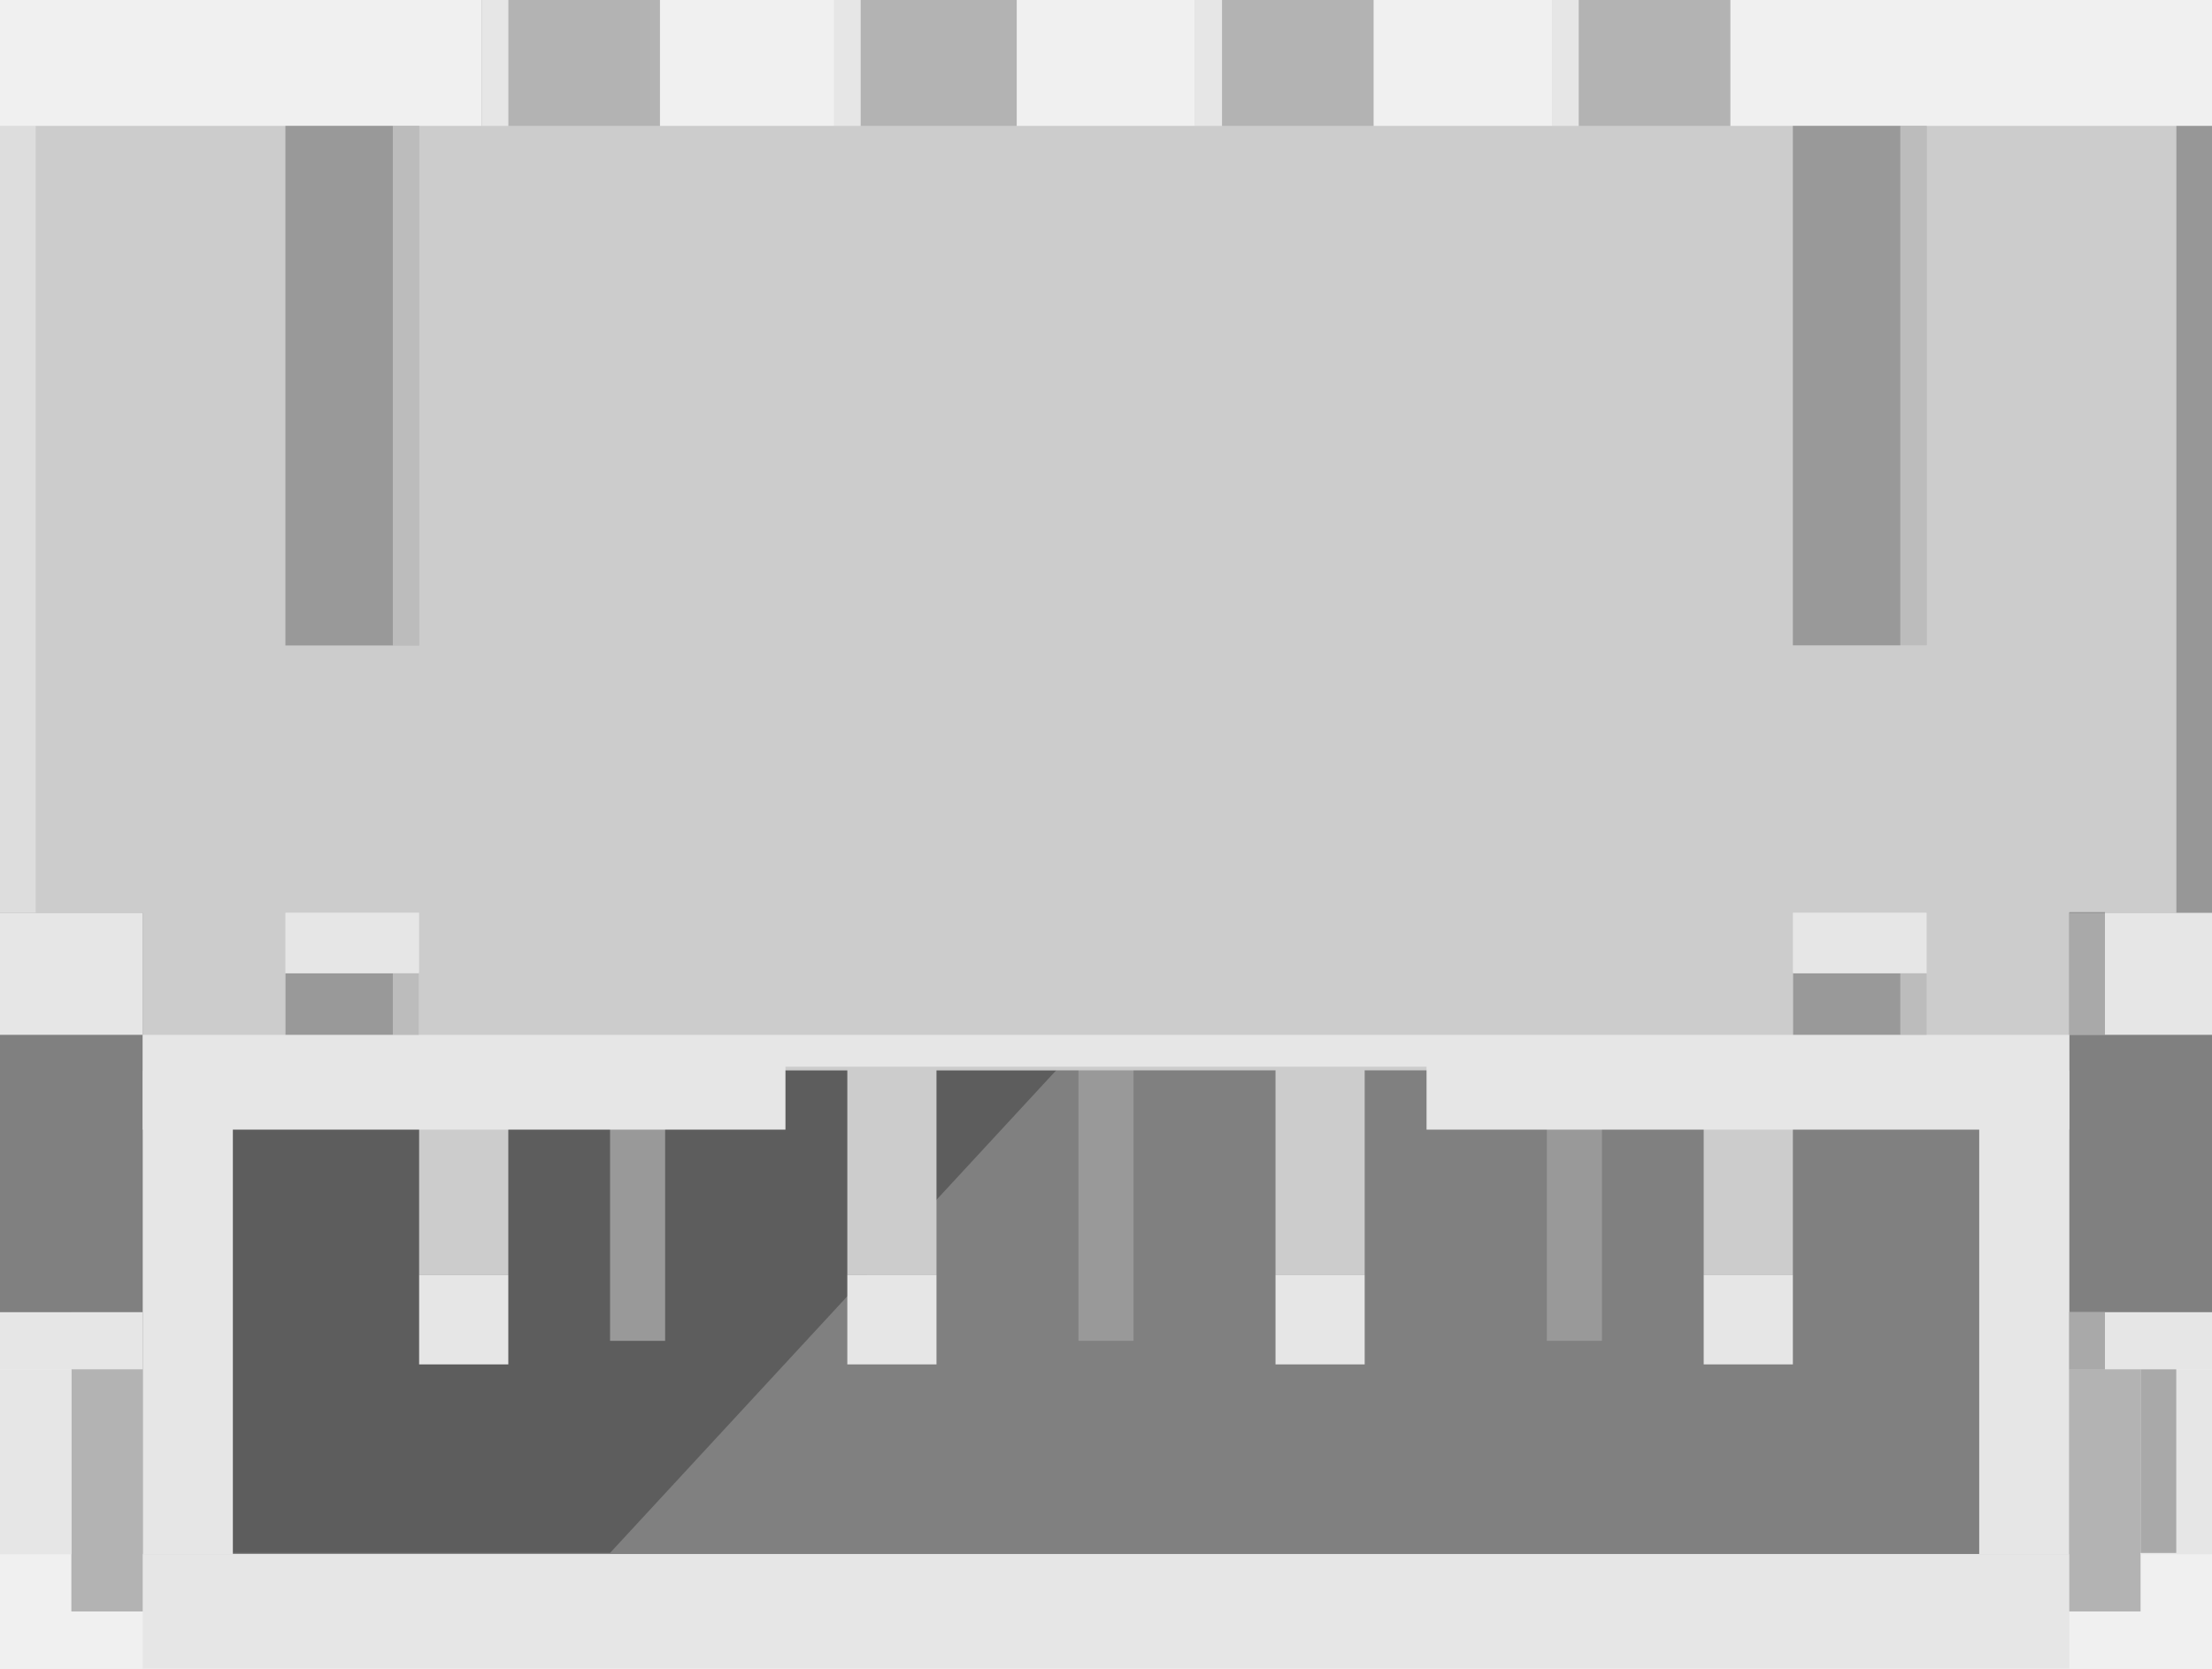
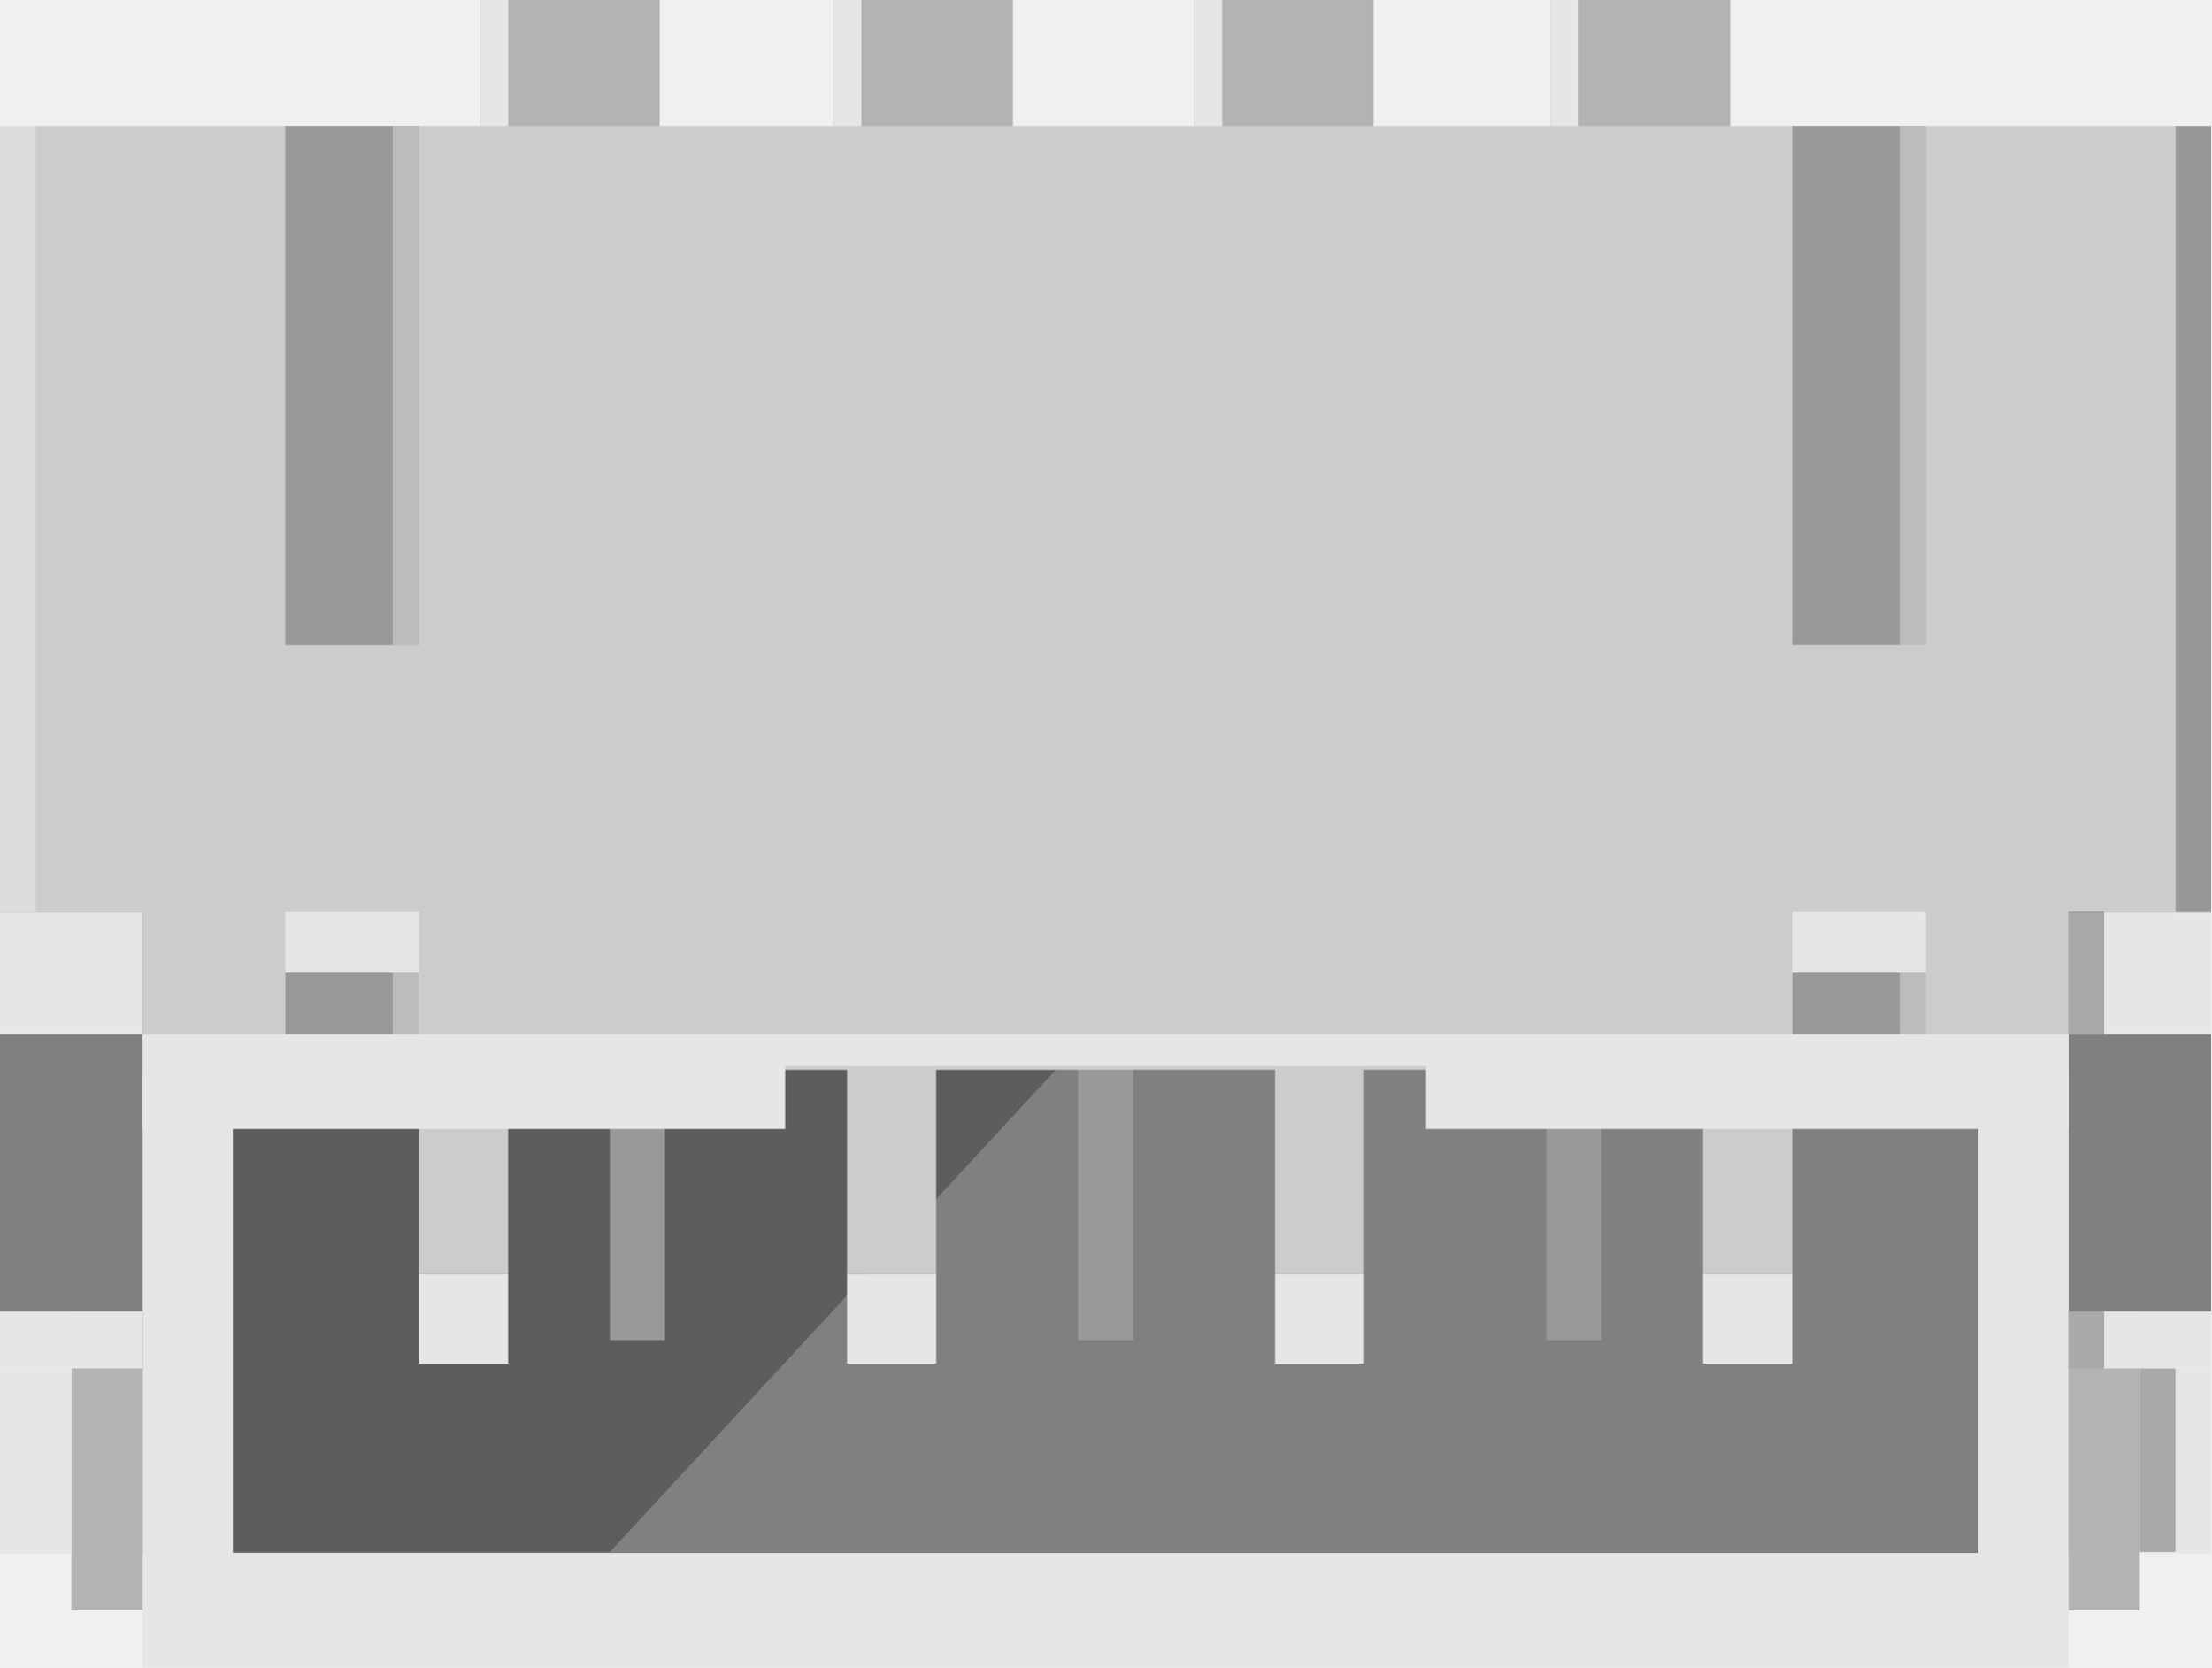
- <svg xmlns="http://www.w3.org/2000/svg" version="1.1" x="0px" y="0px" width="35.149px" height="26.511px" viewBox="0 0 35.149 26.511" enable-background="new 0 0 35.149 26.511" xml:space="preserve">
-   <g id="Ebene_2">
-     <g id="copper1">
-       <rect id="connector0pad" x="24.661" fill="#B3B3B3" width="2.835" height="13.039" />
-       <rect id="connector1pad" x="18.992" fill="#B3B3B3" width="2.835" height="13.039" />
-       <rect id="connector2pad" x="13.322" fill="#B3B3B3" width="2.834" height="13.039" />
-       <rect id="connector3pad" x="7.652" fill="#B3B3B3" width="2.835" height="13.039" />
-       <rect id="connector3pad_1_" x="7.653" fill="#E6E6E6" width="0.425" height="13.039" />
-       <rect id="connector3pad_2_" x="13.251" fill="#E6E6E6" width="0.425" height="13.039" />
-       <rect id="connector3pad_3_" x="18.993" fill="#E6E6E6" width="0.425" height="13.039" />
-       <rect id="connector3pad_4_" x="24.661" fill="#E6E6E6" width="0.425" height="13.039" />
-       <g id="copper0">
- 		</g>
-     </g>
+ <svg xmlns="http://www.w3.org/2000/svg" version="1.1" id="Ebene_1" x="0px" y="0px" width="35.148px" height="26.512px" viewBox="0 0 35.148 26.512" enable-background="new 0 0 35.148 26.512" xml:space="preserve">
+   <g>
+     <rect x="7.637" y="0" fill="#B3B3B3" width="2.85" height="2.131" />
+     <rect x="7.637" y="0" fill="#E6E6E6" width="0.441" height="2.131" />
  </g>
-   <g id="Ebene_1">
-     <rect y="12.005" fill="#808080" width="35.149" height="8.844" />
+   <g>
+     <rect x="13.251" y="0" fill="#B3B3B3" width="2.85" height="2.131" />
+     <rect x="13.251" y="0" fill="#E6E6E6" width="0.441" height="2.131" />
+   </g>
+   <g>
+     <rect x="18.985" y="0" fill="#B3B3B3" width="2.85" height="2.131" />
+     <rect x="18.985" y="0" fill="#E6E6E6" width="0.441" height="2.131" />
+   </g>
+   <g>
+     <rect x="24.654" y="0" fill="#B3B3B3" width="2.85" height="2.131" />
+     <rect x="24.654" y="0" fill="#E6E6E6" width="0.441" height="2.131" />
+   </g>
+   <g id="Ebene_1_1_">
+     <rect x="0" y="12.005" fill="#808080" width="35.148" height="8.845" />
    <rect x="2.268" y="15.752" fill="#808080" width="30.614" height="8.94" />
-     <polygon opacity="0.34" fill="#1A1A1A" points="3.699,24.672 9.694,24.672 16.783,17.005 3.699,17.005  " />
+     <polygon opacity="0.34" fill="#1A1A1A" enable-background="new    " points="3.699,24.672 9.694,24.672 16.783,17.005    3.699,17.005  " />
    <g>
      <g>
-         <rect x="24.58" y="14.5" fill="#999999" width="0.875" height="6.803" />
+         <rect x="24.58" y="14.5" fill="#999999" width="0.875" height="6.804" />
      </g>
      <g>
-         <rect x="17.137" y="14.5" fill="#999999" width="0.875" height="6.803" />
+         <rect x="17.137" y="14.5" fill="#999999" width="0.875" height="6.804" />
      </g>
      <g>
-         <rect x="9.694" y="14.5" fill="#999999" width="0.875" height="6.803" />
+         <rect x="9.694" y="14.5" fill="#999999" width="0.875" height="6.804" />
      </g>
    </g>
    <polygon fill="#CCCCCC" points="0,2 0,14.5 2.268,14.5 2.268,17.005 12.481,17.005 22.668,17.005 32.881,17.005 32.881,14.5    35.149,14.5 35.149,2  " />
    <rect x="4.535" y="2" fill="#999999" width="2.125" height="8.255" />
-     <rect x="6.242" y="2" opacity="0.34" fill="#FFFFFF" width="0.418" height="8.255" />
+     <rect x="6.242" y="2" opacity="0.34" fill="#FFFFFF" enable-background="new    " width="0.418" height="8.255" />
    <rect x="28.489" y="2" fill="#999999" width="2.125" height="8.253" />
-     <rect x="30.196" y="2" opacity="0.34" fill="#FFFFFF" width="0.418" height="8.255" />
+     <rect x="30.196" y="2" opacity="0.34" fill="#FFFFFF" enable-background="new    " width="0.418" height="8.255" />
    <rect x="4.535" y="14.5" fill="#E6E6E6" width="2.125" height="2.506" />
    <rect x="28.489" y="14.5" fill="#E6E6E6" width="2.125" height="2.506" />
    <rect x="4.535" y="15.464" fill="#999999" width="2.125" height="1.541" />
    <rect x="28.489" y="15.464" fill="#999999" width="2.125" height="1.541" />
    <rect x="2.268" y="24.693" fill="#E6E6E6" width="30.614" height="1.818" />
    <rect x="31.45" y="17.005" fill="#E6E6E6" width="1.432" height="7.688" />
-     <rect x="2.268" y="17.005" fill="#E6E6E6" width="1.432" height="7.688" />
+     <rect x="2.268" y="17.005" fill="#E6E6E6" width="1.433" height="7.688" />
    <g>
      <g>
-         <rect x="27.072" y="20.259" fill="#E6E6E6" width="1.417" height="1.418" />
-         <rect x="27.072" y="15.441" fill="#CCCCCC" width="1.417" height="4.818" />
+         <rect x="27.072" y="20.259" fill="#E6E6E6" width="1.417" height="1.419" />
+         <rect x="27.072" y="15.441" fill="#CCCCCC" width="1.417" height="4.817" />
      </g>
      <g>
-         <rect x="20.268" y="20.259" fill="#E6E6E6" width="1.417" height="1.418" />
-         <rect x="20.268" y="15.441" fill="#CCCCCC" width="1.417" height="4.818" />
+         <rect x="20.268" y="20.259" fill="#E6E6E6" width="1.417" height="1.419" />
+         <rect x="20.268" y="15.441" fill="#CCCCCC" width="1.417" height="4.817" />
      </g>
      <g>
-         <rect x="13.464" y="20.259" fill="#E6E6E6" width="1.417" height="1.418" />
-         <rect x="13.464" y="15.441" fill="#CCCCCC" width="1.417" height="4.818" />
+         <rect x="13.464" y="20.259" fill="#E6E6E6" width="1.417" height="1.419" />
+         <rect x="13.464" y="15.441" fill="#CCCCCC" width="1.417" height="4.817" />
      </g>
      <g>
-         <rect x="6.66" y="20.259" fill="#E6E6E6" width="1.417" height="1.418" />
-         <rect x="6.66" y="15.441" fill="#CCCCCC" width="1.417" height="4.818" />
+         <rect x="6.66" y="20.259" fill="#E6E6E6" width="1.417" height="1.419" />
+         <rect x="6.66" y="15.441" fill="#CCCCCC" width="1.417" height="4.817" />
      </g>
    </g>
    <polygon fill="#E6E6E6" points="2.268,16.441 2.268,17.947 12.481,17.947 12.481,16.947 22.668,16.947 22.668,17.947    32.881,17.947 32.881,16.441  " />
-     <rect y="14.5" fill="#E6E6E6" width="2.268" height="1.941" />
+     <rect x="0" y="14.5" fill="#E6E6E6" width="2.268" height="1.941" />
    <rect x="32.881" y="14.5" fill="#E6E6E6" width="2.268" height="1.941" />
    <rect x="1.134" y="20.849" fill="#B3B3B3" width="1.134" height="4.753" />
    <rect x="32.881" y="20.849" fill="#B3B3B3" width="1.133" height="4.753" />
    <g>
-       <rect x="32.881" y="20.849" fill="#E6E6E6" width="2.268" height="0.906" />
+       <rect x="32.881" y="20.849" fill="#E6E6E6" width="2.268" height="0.905" />
      <rect x="34.015" y="21.755" fill="#E6E6E6" width="1.134" height="2.938" />
    </g>
    <g>
-       <rect y="20.849" fill="#E6E6E6" width="2.268" height="0.906" />
-       <rect y="21.755" fill="#E6E6E6" width="1.134" height="2.938" />
+       <rect x="0" y="20.849" fill="#E6E6E6" width="2.268" height="0.905" />
+       <rect x="0" y="21.755" fill="#E6E6E6" width="1.134" height="2.938" />
    </g>
-     <rect y="2" opacity="0.34" fill="#FFFFFF" width="0.567" height="12.5" />
-     <rect x="34.583" y="2" opacity="0.34" fill="#333333" width="0.567" height="12.5" />
-     <rect x="32.881" y="14.491" opacity="0.34" fill="#333333" width="0.567" height="1.948" />
-     <rect x="32.881" y="20.849" opacity="0.34" fill="#333333" width="0.567" height="0.906" />
-     <rect x="34.014" y="21.755" opacity="0.34" fill="#333333" width="0.567" height="2.917" />
-     <rect x="6.242" y="15.464" opacity="0.34" fill="#FFFFFF" width="0.418" height="0.977" />
-     <rect x="30.196" y="15.464" opacity="0.34" fill="#FFFFFF" width="0.418" height="0.977" />
+     <rect x="0" y="2" opacity="0.34" fill="#FFFFFF" enable-background="new    " width="0.566" height="12.5" />
+     <rect x="34.583" y="2" opacity="0.34" fill="#333333" enable-background="new    " width="0.566" height="12.5" />
+     <rect x="32.881" y="14.491" opacity="0.34" fill="#333333" enable-background="new    " width="0.567" height="1.948" />
+     <rect x="32.881" y="20.849" opacity="0.34" fill="#333333" enable-background="new    " width="0.567" height="0.905" />
+     <rect x="34.014" y="21.755" opacity="0.34" fill="#333333" enable-background="new    " width="0.567" height="2.917" />
+     <rect x="6.242" y="15.464" opacity="0.34" fill="#FFFFFF" enable-background="new    " width="0.418" height="0.978" />
+     <rect x="30.196" y="15.464" opacity="0.34" fill="#FFFFFF" enable-background="new    " width="0.418" height="0.978" />
  </g>
</svg>
